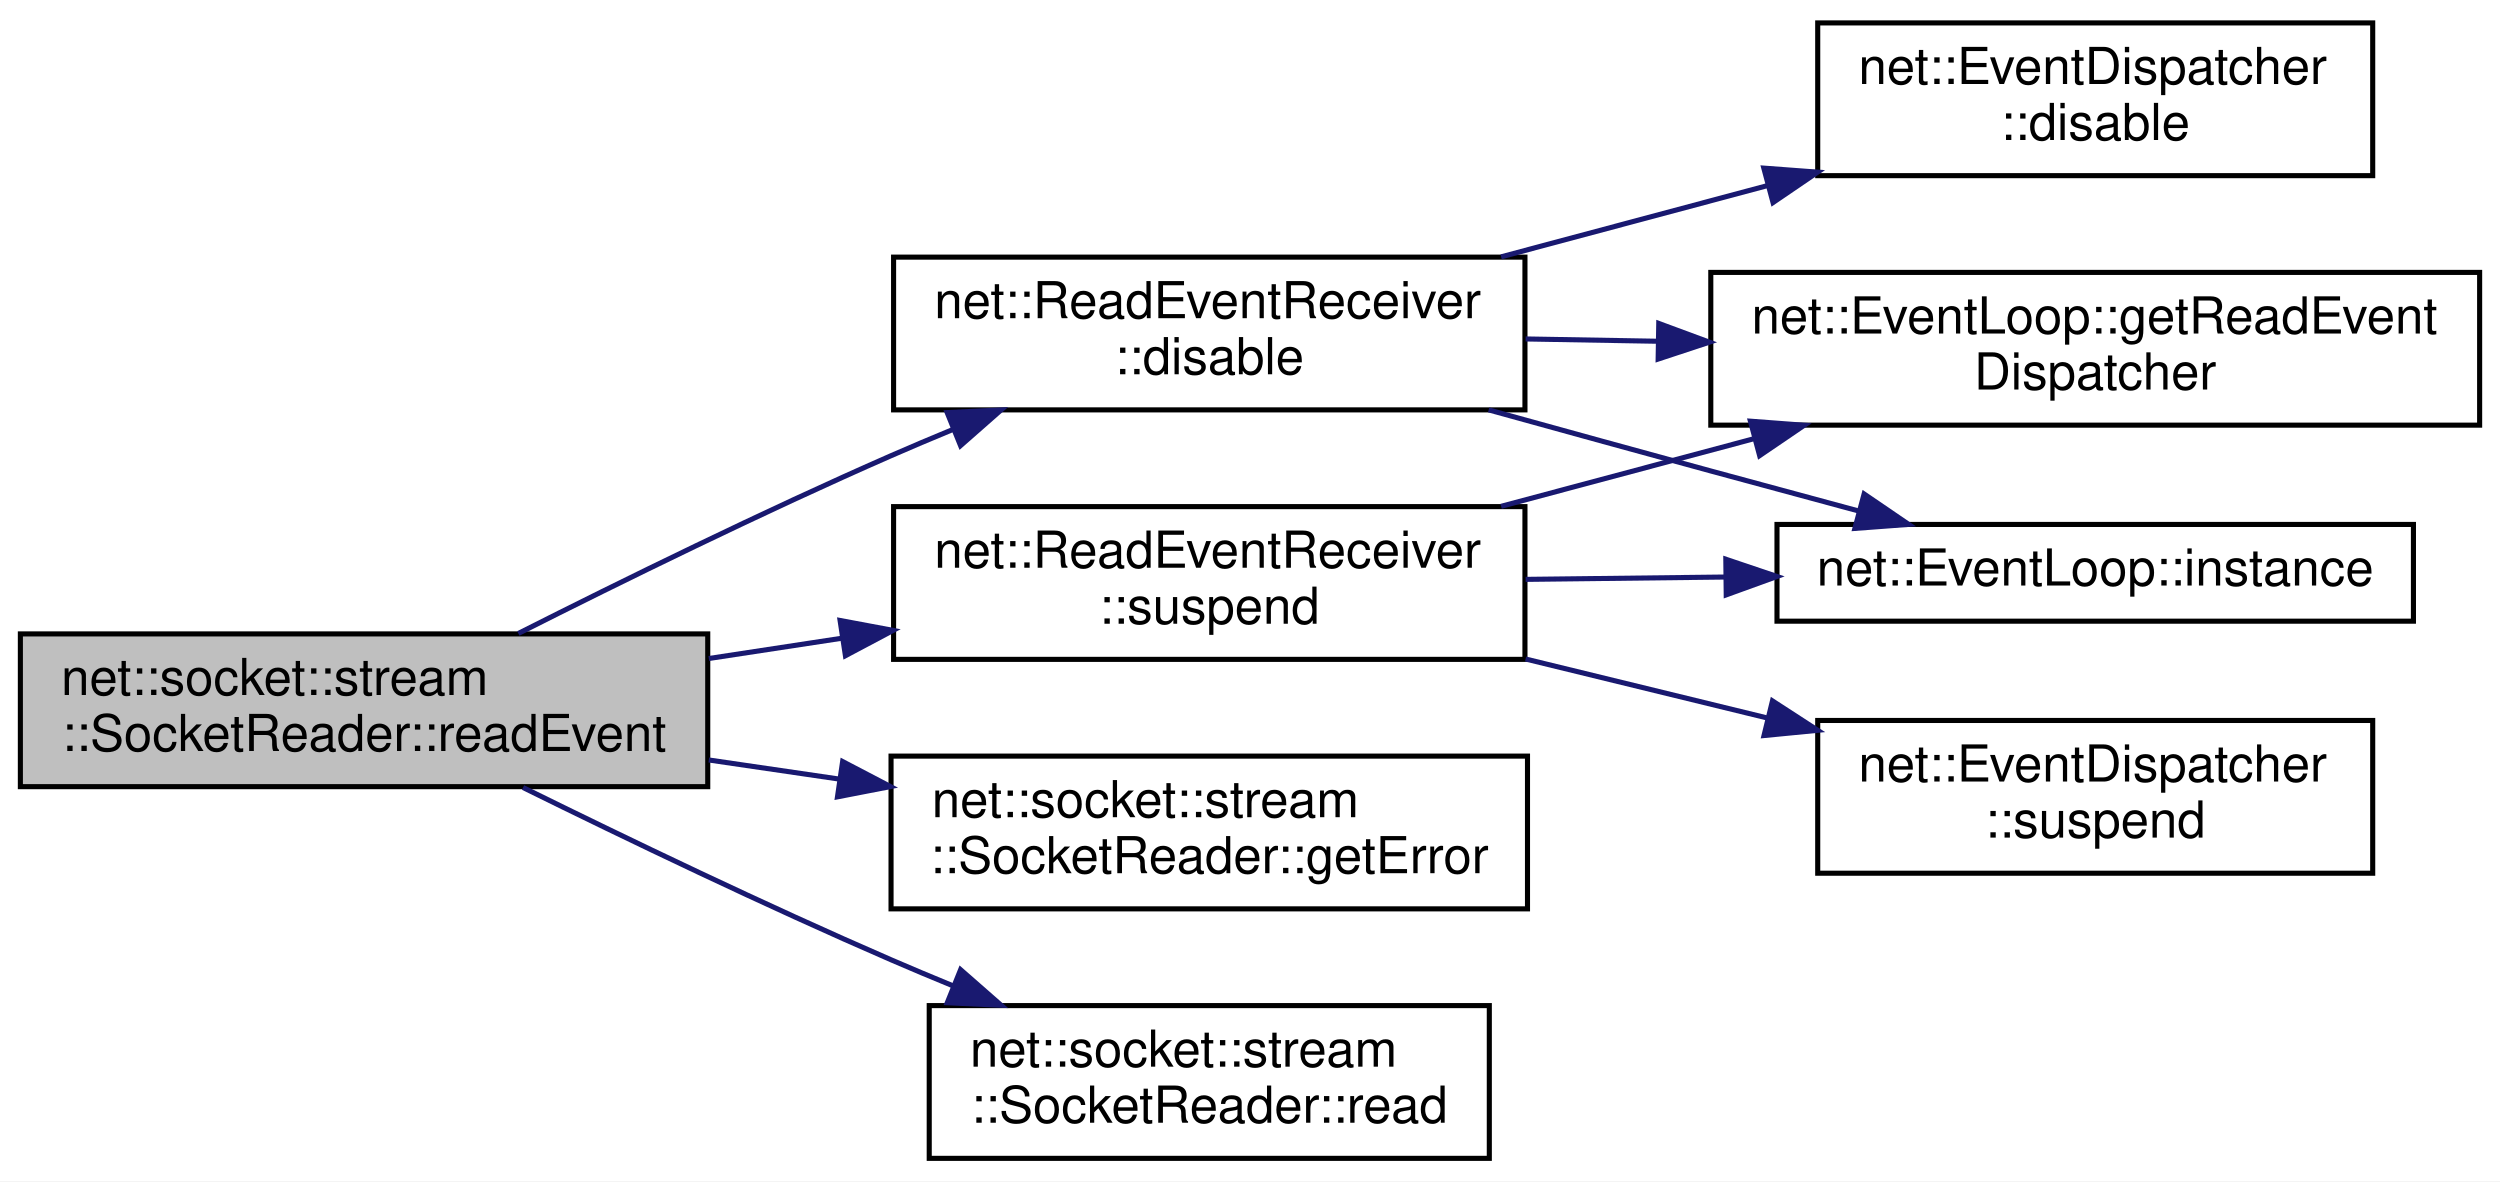
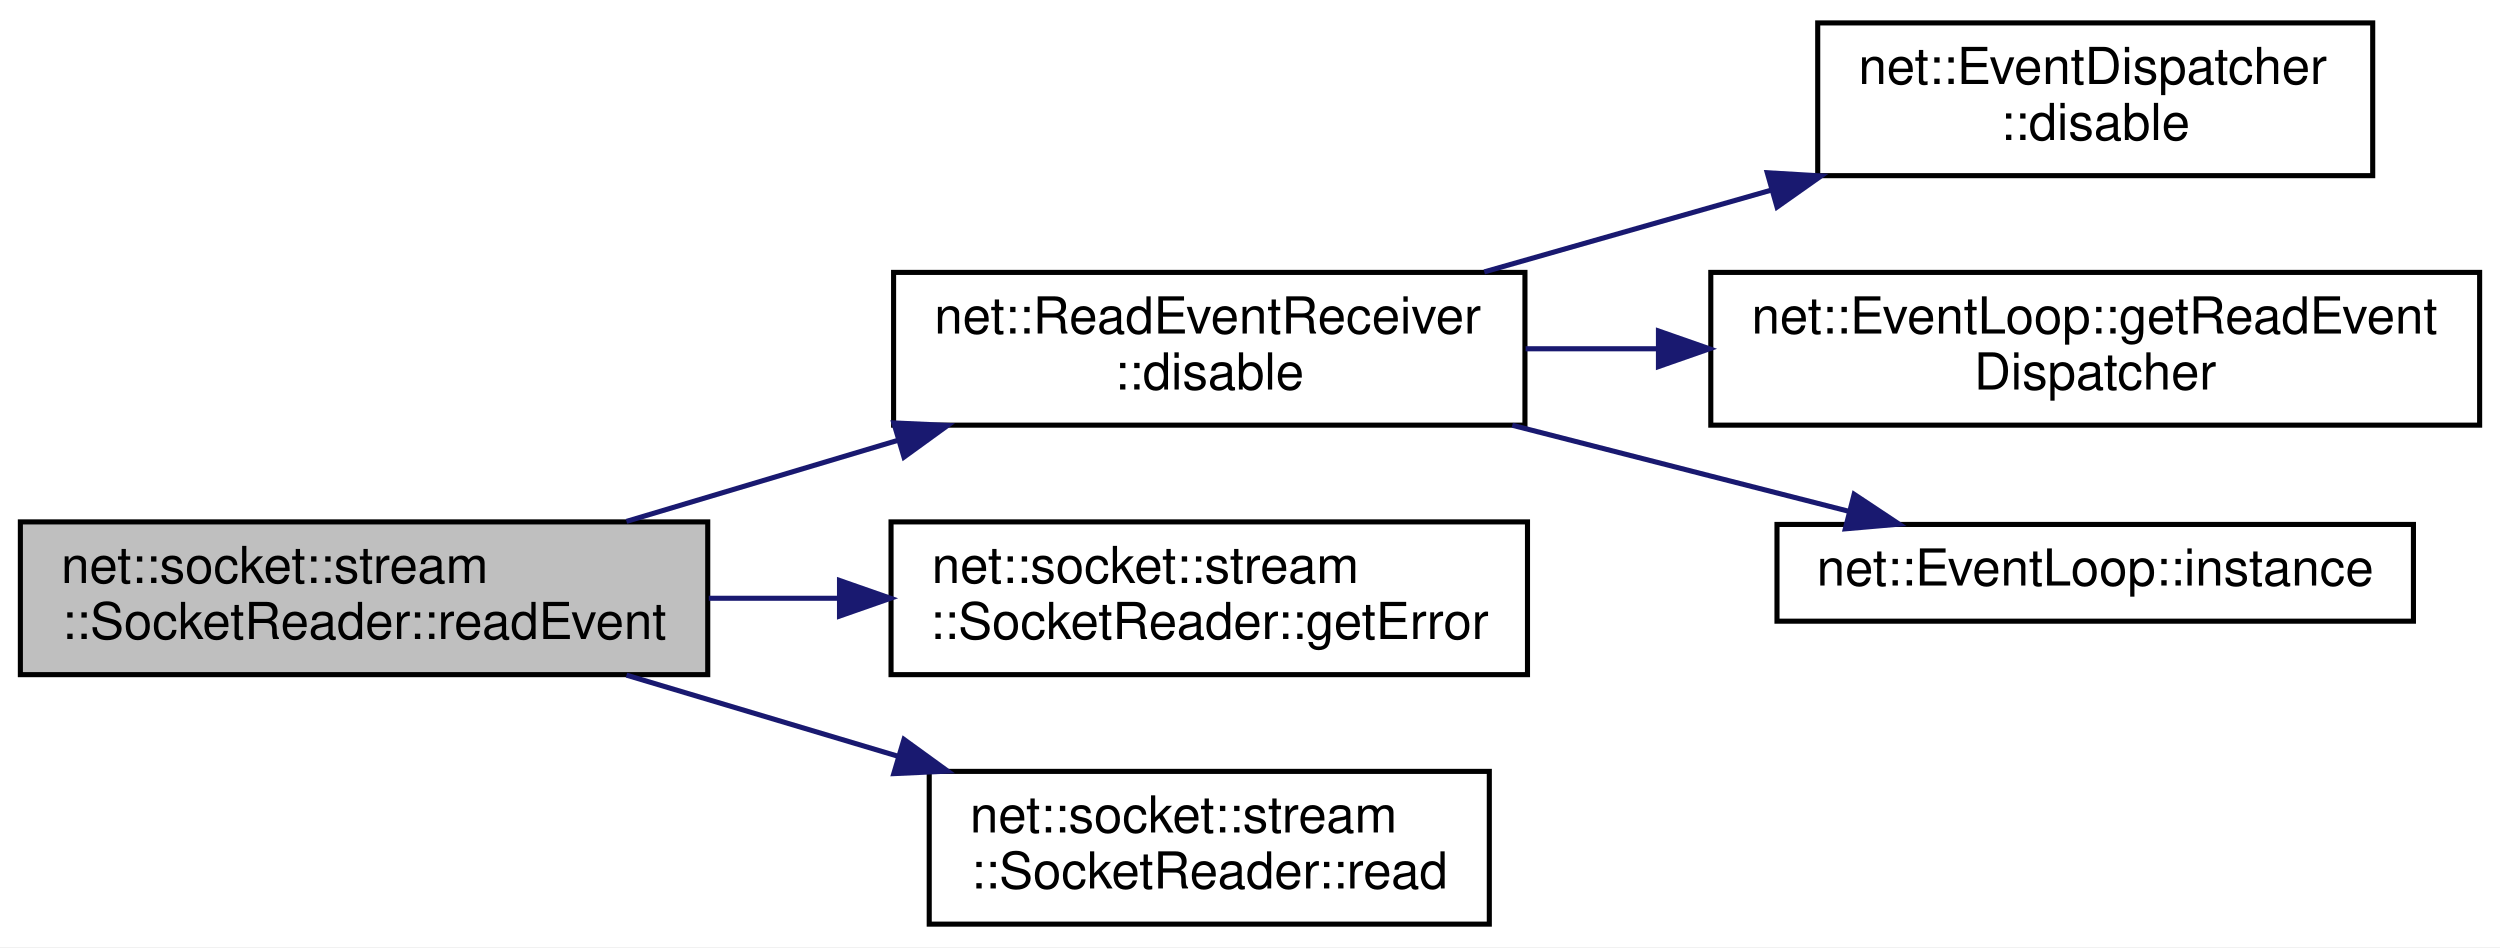
- <svg xmlns="http://www.w3.org/2000/svg" xmlns:xlink="http://www.w3.org/1999/xlink" width="491pt" height="232pt" viewBox="0.00 0.00 491.00 232.00">
-   <g id="graph0" class="graph" transform="scale(1 1) rotate(0) translate(4 228)">
-     <polygon fill="white" stroke="transparent" points="-4,4 -4,-228 487,-228 487,4 -4,4" />
+ <svg xmlns="http://www.w3.org/2000/svg" xmlns:xlink="http://www.w3.org/1999/xlink" width="491pt" height="186pt" viewBox="0.00 0.00 491.00 186.00">
+   <g id="graph0" class="graph" transform="scale(1 1) rotate(0) translate(4 182)">
+     <polygon fill="white" stroke="transparent" points="-4,4 -4,-182 487,-182 487,4 -4,4" />
    <g id="node1" class="node">
      <g id="a_node1">
        <a xlink:title=" ">
-           <polygon fill="#bfbfbf" stroke="black" points="0,-73.5 0,-103.5 135,-103.5 135,-73.5 0,-73.5" />
-           <text text-anchor="start" x="8" y="-91.5" font-family="Helvetica,sans-Serif" font-size="10.00">net::socket::stream</text>
-           <text text-anchor="middle" x="67.5" y="-80.5" font-family="Helvetica,sans-Serif" font-size="10.00">::SocketReader::readEvent</text>
+           <polygon fill="#bfbfbf" stroke="black" points="0,-49.5 0,-79.5 135,-79.5 135,-49.5 0,-49.5" />
+           <text text-anchor="start" x="8" y="-67.5" font-family="Helvetica,sans-Serif" font-size="10.00">net::socket::stream</text>
+           <text text-anchor="middle" x="67.5" y="-56.5" font-family="Helvetica,sans-Serif" font-size="10.00">::SocketReader::readEvent</text>
        </a>
      </g>
    </g>
    <g id="node2" class="node">
      <g id="a_node2">
        <a xlink:href="classnet_1_1_read_event_receiver.html#a1aa12164e4a0363f8a61acdceb44cd0c" target="_top" xlink:title=" ">
-           <polygon fill="white" stroke="black" points="171.5,-147.5 171.5,-177.5 295.5,-177.5 295.5,-147.5 171.5,-147.5" />
-           <text text-anchor="start" x="179.5" y="-165.5" font-family="Helvetica,sans-Serif" font-size="10.00">net::ReadEventReceiver</text>
-           <text text-anchor="middle" x="233.5" y="-154.5" font-family="Helvetica,sans-Serif" font-size="10.00">::disable</text>
+           <polygon fill="white" stroke="black" points="171.5,-98.5 171.5,-128.5 295.5,-128.5 295.5,-98.5 171.5,-98.5" />
+           <text text-anchor="start" x="179.5" y="-116.5" font-family="Helvetica,sans-Serif" font-size="10.00">net::ReadEventReceiver</text>
+           <text text-anchor="middle" x="233.5" y="-105.5" font-family="Helvetica,sans-Serif" font-size="10.00">::disable</text>
        </a>
      </g>
    </g>
    <g id="edge1" class="edge">
-       <path fill="none" stroke="midnightblue" d="M97.8,-103.59C118.14,-113.86 145.97,-127.53 171,-138.5 174.9,-140.21 178.96,-141.92 183.05,-143.61" />
-       <polygon fill="midnightblue" stroke="midnightblue" points="182.02,-146.97 192.61,-147.48 184.65,-140.48 182.02,-146.97" />
+       <path fill="none" stroke="midnightblue" d="M119.04,-79.6C135.96,-84.66 154.98,-90.34 172.54,-95.58" />
+       <polygon fill="midnightblue" stroke="midnightblue" points="171.54,-98.94 182.12,-98.45 173.54,-92.23 171.54,-98.94" />
    </g>
    <g id="node6" class="node">
      <g id="a_node6">
        <a xlink:href="classnet_1_1socket_1_1stream_1_1_socket_reader.html#a0592f7cab272b388303ecdcf0c88c732" target="_top" xlink:title=" ">
          <polygon fill="white" stroke="black" points="171,-49.5 171,-79.5 296,-79.5 296,-49.5 171,-49.5" />
          <text text-anchor="start" x="179" y="-67.5" font-family="Helvetica,sans-Serif" font-size="10.00">net::socket::stream</text>
          <text text-anchor="middle" x="233.5" y="-56.5" font-family="Helvetica,sans-Serif" font-size="10.00">::SocketReader::getError</text>
        </a>
      </g>
    </g>
    <g id="edge5" class="edge">
-       <path fill="none" stroke="midnightblue" d="M135.21,-78.74C143.68,-77.5 152.39,-76.22 160.94,-74.97" />
-       <polygon fill="midnightblue" stroke="midnightblue" points="161.49,-78.43 170.88,-73.52 160.48,-71.5 161.49,-78.43" />
+       <path fill="none" stroke="midnightblue" d="M135.21,-64.5C143.59,-64.5 152.2,-64.5 160.66,-64.5" />
+       <polygon fill="midnightblue" stroke="midnightblue" points="160.88,-68 170.88,-64.5 160.88,-61 160.88,-68" />
    </g>
    <g id="node7" class="node">
      <g id="a_node7">
        <a xlink:href="classnet_1_1socket_1_1stream_1_1_socket_reader.html#acdc832ddd01ce292850943500431eb98" target="_top" xlink:title=" ">
          <polygon fill="white" stroke="black" points="178.5,-0.5 178.5,-30.5 288.5,-30.5 288.5,-0.5 178.5,-0.5" />
          <text text-anchor="start" x="186.5" y="-18.5" font-family="Helvetica,sans-Serif" font-size="10.00">net::socket::stream</text>
          <text text-anchor="middle" x="233.5" y="-7.5" font-family="Helvetica,sans-Serif" font-size="10.00">::SocketReader::read</text>
        </a>
      </g>
    </g>
    <g id="edge6" class="edge">
-       <path fill="none" stroke="midnightblue" d="M98.73,-73.33C119,-63.33 146.39,-50.17 171,-39.5 174.9,-37.81 178.97,-36.1 183.07,-34.42" />
-       <polygon fill="midnightblue" stroke="midnightblue" points="184.66,-37.55 192.62,-30.57 182.04,-31.06 184.66,-37.55" />
-     </g>
-     <g id="node8" class="node">
-       <g id="a_node8">
-         <a xlink:href="classnet_1_1_read_event_receiver.html#a4a0eb84c0e1e30afb8fe0c4bc2d5e57c" target="_top" xlink:title=" ">
-           <polygon fill="white" stroke="black" points="171.5,-98.5 171.5,-128.5 295.5,-128.5 295.5,-98.5 171.5,-98.5" />
-           <text text-anchor="start" x="179.5" y="-116.5" font-family="Helvetica,sans-Serif" font-size="10.00">net::ReadEventReceiver</text>
-           <text text-anchor="middle" x="233.5" y="-105.5" font-family="Helvetica,sans-Serif" font-size="10.00">::suspend</text>
-         </a>
-       </g>
-     </g>
-     <g id="edge7" class="edge">
-       <path fill="none" stroke="midnightblue" d="M135.21,-98.67C143.81,-99.98 152.65,-101.33 161.32,-102.65" />
-       <polygon fill="midnightblue" stroke="midnightblue" points="160.99,-106.14 171.4,-104.19 162.04,-99.22 160.99,-106.14" />
+       <path fill="none" stroke="midnightblue" d="M119.04,-49.4C135.96,-44.34 154.98,-38.66 172.54,-33.42" />
+       <polygon fill="midnightblue" stroke="midnightblue" points="173.54,-36.77 182.12,-30.55 171.54,-30.06 173.54,-36.77" />
    </g>
    <g id="node3" class="node">
      <g id="a_node3">
        <a xlink:href="classnet_1_1_event_dispatcher.html#abd32d58ecc56297e92c6008fa94e7569" target="_top" xlink:title=" ">
-           <polygon fill="white" stroke="black" points="353,-193.5 353,-223.5 462,-223.5 462,-193.5 353,-193.5" />
-           <text text-anchor="start" x="361" y="-211.5" font-family="Helvetica,sans-Serif" font-size="10.00">net::EventDispatcher</text>
-           <text text-anchor="middle" x="407.5" y="-200.5" font-family="Helvetica,sans-Serif" font-size="10.00">::disable</text>
+           <polygon fill="white" stroke="black" points="353,-147.5 353,-177.5 462,-177.5 462,-147.5 353,-147.5" />
+           <text text-anchor="start" x="361" y="-165.5" font-family="Helvetica,sans-Serif" font-size="10.00">net::EventDispatcher</text>
+           <text text-anchor="middle" x="407.5" y="-154.5" font-family="Helvetica,sans-Serif" font-size="10.00">::disable</text>
        </a>
      </g>
    </g>
    <g id="edge2" class="edge">
-       <path fill="none" stroke="midnightblue" d="M290.82,-177.56C307.53,-182.03 325.94,-186.95 343.06,-191.53" />
-       <polygon fill="midnightblue" stroke="midnightblue" points="342.41,-194.98 352.98,-194.19 344.22,-188.22 342.41,-194.98" />
+       <path fill="none" stroke="midnightblue" d="M287.51,-128.6C305.33,-133.68 325.38,-139.39 343.87,-144.66" />
+       <polygon fill="midnightblue" stroke="midnightblue" points="343.09,-148.07 353.67,-147.45 345.01,-141.34 343.09,-148.07" />
    </g>
    <g id="node4" class="node">
      <g id="a_node4">
        <a xlink:href="classnet_1_1_event_loop.html#a6243040d545517b64ebdc4318487895d" target="_top" xlink:title=" ">
-           <polygon fill="white" stroke="black" points="332,-144.5 332,-174.5 483,-174.5 483,-144.5 332,-144.5" />
-           <text text-anchor="start" x="340" y="-162.5" font-family="Helvetica,sans-Serif" font-size="10.00">net::EventLoop::getReadEvent</text>
-           <text text-anchor="middle" x="407.5" y="-151.5" font-family="Helvetica,sans-Serif" font-size="10.00">Dispatcher</text>
+           <polygon fill="white" stroke="black" points="332,-98.5 332,-128.5 483,-128.5 483,-98.5 332,-98.5" />
+           <text text-anchor="start" x="340" y="-116.5" font-family="Helvetica,sans-Serif" font-size="10.00">net::EventLoop::getReadEvent</text>
+           <text text-anchor="middle" x="407.5" y="-105.5" font-family="Helvetica,sans-Serif" font-size="10.00">Dispatcher</text>
        </a>
      </g>
    </g>
    <g id="edge3" class="edge">
-       <path fill="none" stroke="midnightblue" d="M295.63,-161.43C304.02,-161.29 312.77,-161.13 321.5,-160.98" />
-       <polygon fill="midnightblue" stroke="midnightblue" points="321.78,-164.48 331.72,-160.8 321.66,-157.48 321.78,-164.48" />
+       <path fill="none" stroke="midnightblue" d="M295.63,-113.5C304.02,-113.5 312.77,-113.5 321.5,-113.5" />
+       <polygon fill="midnightblue" stroke="midnightblue" points="321.72,-117 331.72,-113.5 321.72,-110 321.72,-117" />
    </g>
    <g id="node5" class="node">
      <g id="a_node5">
        <a xlink:href="classnet_1_1_event_loop.html#a6d8bfd6fa03bb6bf423035ab190657ef" target="_top" xlink:title=" ">
-           <polygon fill="white" stroke="black" points="345,-106 345,-125 470,-125 470,-106 345,-106" />
-           <text text-anchor="middle" x="407.5" y="-113" font-family="Helvetica,sans-Serif" font-size="10.00">net::EventLoop::instance</text>
+           <polygon fill="white" stroke="black" points="345,-60 345,-79 470,-79 470,-60 345,-60" />
+           <text text-anchor="middle" x="407.5" y="-67" font-family="Helvetica,sans-Serif" font-size="10.00">net::EventLoop::instance</text>
        </a>
      </g>
    </g>
    <g id="edge4" class="edge">
-       <path fill="none" stroke="midnightblue" d="M288.37,-147.5C302.56,-143.57 317.85,-139.36 332,-135.5 341.4,-132.94 351.47,-130.22 361.07,-127.63" />
-       <polygon fill="midnightblue" stroke="midnightblue" points="362.11,-130.98 370.86,-125.01 360.3,-124.22 362.11,-130.98" />
-     </g>
-     <g id="edge8" class="edge">
-       <path fill="none" stroke="midnightblue" d="M290.82,-128.56C306.64,-132.79 323.99,-137.43 340.33,-141.8" />
-       <polygon fill="midnightblue" stroke="midnightblue" points="339.78,-145.28 350.35,-144.48 341.59,-138.52 339.78,-145.28" />
-     </g>
-     <g id="edge9" class="edge">
-       <path fill="none" stroke="midnightblue" d="M295.63,-114.21C308.27,-114.36 321.71,-114.51 334.69,-114.67" />
-       <polygon fill="midnightblue" stroke="midnightblue" points="334.95,-118.17 344.99,-114.78 335.03,-111.17 334.95,-118.17" />
-     </g>
-     <g id="node9" class="node">
-       <g id="a_node9">
-         <a xlink:href="classnet_1_1_event_dispatcher.html#aa86cb9f739d48a4e689e8b8fffd15d58" target="_top" xlink:title=" ">
-           <polygon fill="white" stroke="black" points="353,-56.5 353,-86.5 462,-86.5 462,-56.5 353,-56.5" />
-           <text text-anchor="start" x="361" y="-74.5" font-family="Helvetica,sans-Serif" font-size="10.00">net::EventDispatcher</text>
-           <text text-anchor="middle" x="407.5" y="-63.5" font-family="Helvetica,sans-Serif" font-size="10.00">::suspend</text>
-         </a>
-       </g>
-     </g>
-     <g id="edge10" class="edge">
-       <path fill="none" stroke="midnightblue" d="M295.63,-98.57C310.99,-94.82 327.52,-90.79 343,-87.01" />
-       <polygon fill="midnightblue" stroke="midnightblue" points="344.11,-90.34 353,-84.57 342.45,-83.54 344.11,-90.34" />
+       <path fill="none" stroke="midnightblue" d="M293.01,-98.48C305.86,-95.19 319.39,-91.73 332,-88.5 340.74,-86.27 350.05,-83.89 359.03,-81.6" />
+       <polygon fill="midnightblue" stroke="midnightblue" points="360.15,-84.92 368.98,-79.06 358.42,-78.14 360.15,-84.92" />
    </g>
  </g>
</svg>
